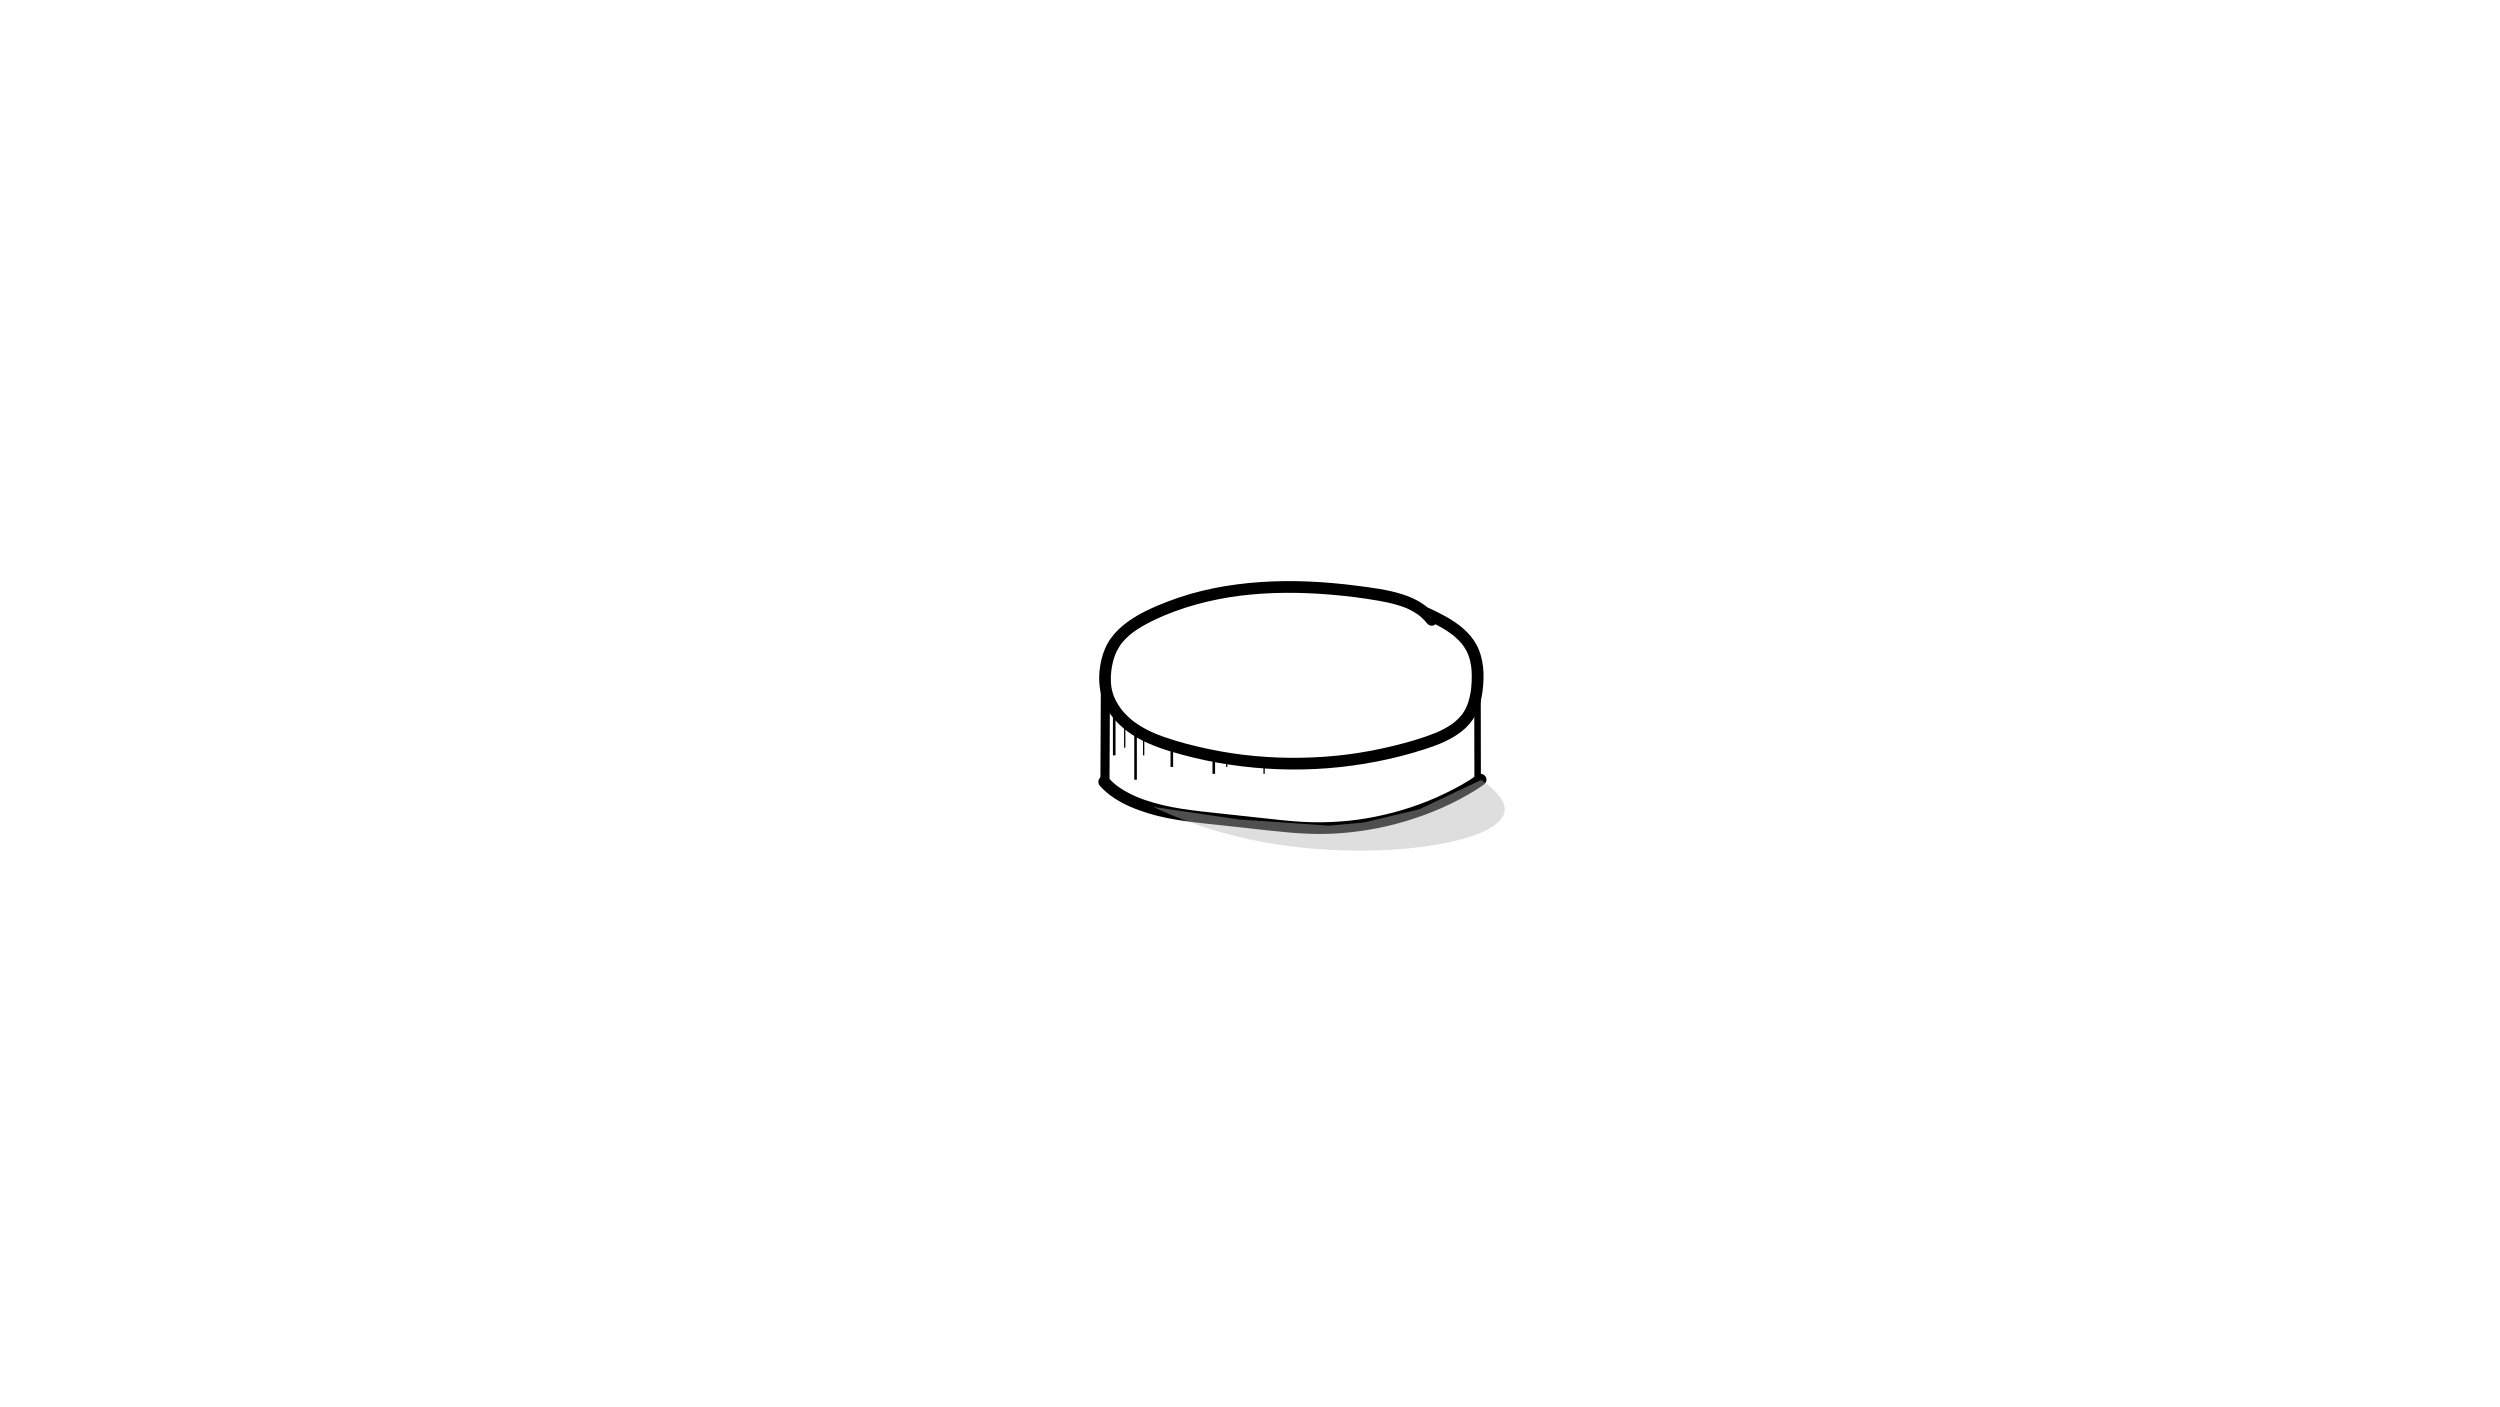
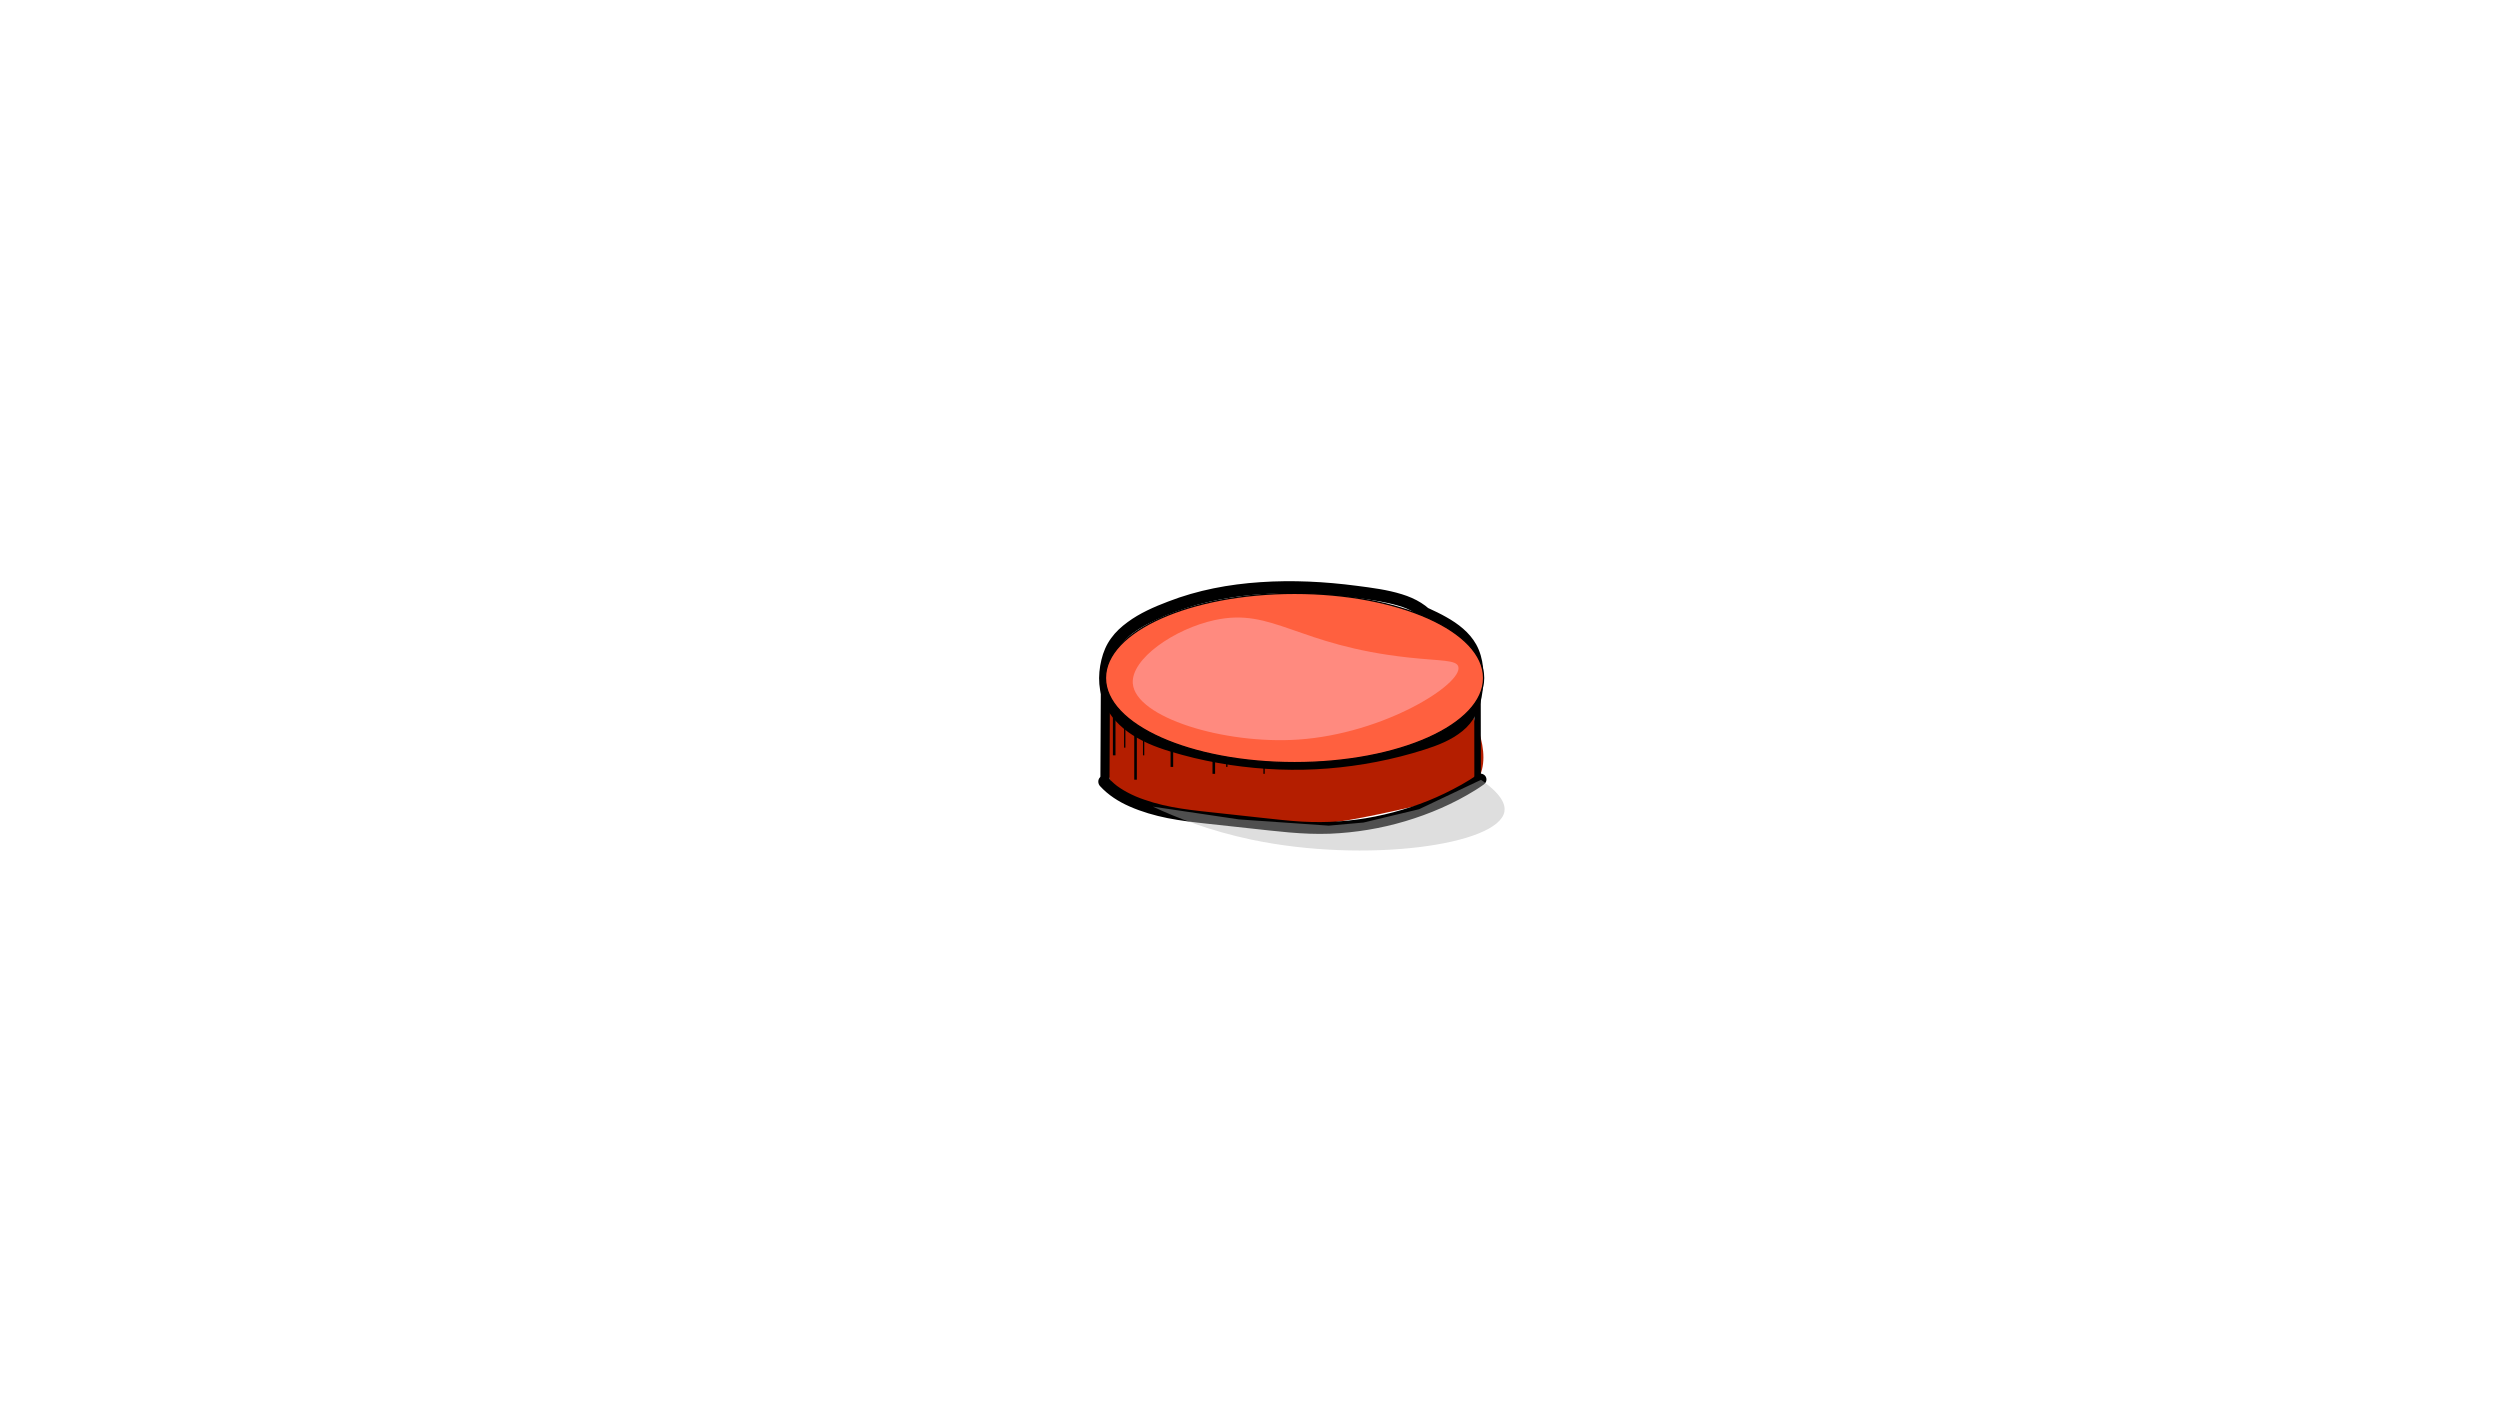
- <svg xmlns="http://www.w3.org/2000/svg" version="1.1" id="Layer_1" x="0px" y="0px" viewBox="0 0 1920 1080" style="enable-background:new 0 0 1920 1080;" xml:space="preserve">
+ <svg xmlns="http://www.w3.org/2000/svg" version="1.1" x="0px" y="0px" viewBox="0 0 1920 1080" style="enable-background:new 0 0 1920 1080;" xml:space="preserve">
  <style type="text/css">
- 	.st0{fill:none;stroke:#000000;stroke-width:7;stroke-miterlimit:10;}
- 	.st1{fill:none;stroke:#000000;stroke-width:5;stroke-miterlimit:10;}
- 	.st2{fill:none;stroke:#000000;stroke-width:2;stroke-miterlimit:10;}
- 	.st3{fill:none;stroke:#000000;stroke-miterlimit:10;}
- 	.st4{opacity:0.44;fill:#B3B3B3;}
+ 	.st0{fill:#B41E00;}
+ 	.st1{fill:none;stroke:#000000;stroke-width:7;stroke-miterlimit:10;}
+ 	.st2{fill:none;stroke:#000000;stroke-width:5;stroke-miterlimit:10;}
+ 	.st3{fill:#FF603F;stroke:#000000;stroke-miterlimit:10;}
+ 	.st4{fill:none;stroke:#000000;stroke-width:2;stroke-miterlimit:10;}
+ 	.st5{fill:none;stroke:#000000;stroke-miterlimit:10;}
+ 	.st6{opacity:0.44;fill:#B3B3B3;enable-background:new    ;}
+ 	.st7{fill:#FF8A7F;}
</style>
-   <g>
+   <g id="Layer_2">
+     <path class="st0" d="M848.9,537c-1.2,5.9-0.3,20.4,1.1,45c0.6,10.7,1.1,15.2,4,20c7.8,13,25.4,15.7,34,17   c92.8,14.2,82.8,14.9,97,15c35.6,0.1,59.4-5.2,107-16c28.2-6.4,37.4-10.2,42.8-18.9c12.4-20.2-3.5-54.2-17.8-72.1   C1052.3,446.7,857.1,494.9,848.9,537z" />
+   </g>
+   <g id="Layer_1">
+     <line class="st1" x1="849" y1="514.9" x2="848.6" y2="599.1" />
+     <line class="st2" x1="1134.7" y1="514.9" x2="1134.8" y2="599.1" />
    <g>
-       <path d="M1103.33,473.77c-6.65-8.85-16.15-14.16-26.57-17.44c-11.21-3.53-23.11-4.98-34.72-6.49    c-24.51-3.18-49.35-4.51-74.03-2.82c-24.15,1.65-48.25,6.13-70.89,14.85c-10.77,4.15-21.76,8.92-31.14,15.75    c-4.85,3.53-9.15,7.54-12.7,12.39c-3.56,4.88-5.96,10.65-7.37,16.51c-2.95,12.29-2.46,25.34,3.56,36.63    c5.33,9.99,14.14,17.86,23.89,23.42c10.77,6.15,22.81,9.87,34.72,13.1c12.05,3.27,24.3,5.81,36.65,7.65    c24.86,3.69,50.08,4.65,75.14,2.66c25.03-1.99,49.87-6.76,73.79-14.41c10.43-3.34,20.82-7.34,29.42-14.29    c4.19-3.39,7.81-7.65,10.29-12.45c2.96-5.71,4.44-11.88,5.25-18.22c1.53-11.99,1.1-25.06-4.9-35.86    c-5.15-9.27-13.89-15.92-22.96-21.05c-4.41-2.49-8.97-4.68-13.56-6.82c-2.13-1-4.95-0.67-6.16,1.61    c-1.05,1.99-0.66,5.09,1.61,6.16c4.52,2.11,9.02,4.27,13.37,6.72c2.2,1.24,4.36,2.55,6.45,3.97c0.94,0.64,1.87,1.31,2.78,1.99    c0.71,0.53,0.25,0.19,0.1,0.07c0.22,0.18,0.44,0.35,0.66,0.53c0.55,0.44,1.09,0.9,1.61,1.36c1.78,1.56,3.46,3.25,4.98,5.07    c0.11,0.13,1.09,1.4,0.59,0.72c0.37,0.5,0.74,1.01,1.09,1.53c0.67,0.99,1.29,2.01,1.85,3.05c2.48,4.58,3.72,10.25,4.05,15.37    c0.19,2.88,0.17,5.78,0.03,8.66c-0.07,1.32-0.16,2.64-0.28,3.96c-0.06,0.66-0.13,1.31-0.2,1.97c0.02-0.17-0.19,1.44-0.11,0.87    c0.05-0.36-0.12,0.76-0.14,0.87c-0.91,5.67-2.36,10.64-5.23,15.26c-0.31,0.5-0.63,0.99-0.97,1.47c-0.2,0.29-0.41,0.58-0.63,0.87    c0.11-0.15,0.47-0.58-0.08,0.1c-0.81,0.99-1.66,1.95-2.56,2.85c-1.83,1.84-3.38,3.1-4.97,4.22c-2.01,1.41-4.12,2.67-6.29,3.81    c-1.03,0.54-2.08,1.06-3.14,1.56c-0.6,0.28-1.2,0.55-1.8,0.82c-0.27,0.12-0.54,0.24-0.81,0.35c-0.43,0.18,0.38-0.15-0.35,0.14    c-10.52,4.24-21.56,7.34-32.57,10.04c-5.85,1.43-11.74,2.7-17.67,3.81c-2.92,0.54-5.85,1.05-8.78,1.51    c-2.89,0.46-5.94,0.89-8.4,1.21c-23.74,3.03-47.81,3.44-71.64,1.23c-6.13-0.57-11.74-1.25-17.52-2.13    c-5.87-0.89-11.72-1.94-17.53-3.16c-11.67-2.44-23.32-5.41-34.58-9.36c-5.47-1.92-10.05-3.82-15.19-6.67    c-2.54-1.41-5.01-2.95-7.36-4.66c-0.24-0.17-0.48-0.35-0.72-0.53c-0.07-0.06-0.8-0.62-0.43-0.33c0.37,0.29-0.35-0.28-0.42-0.34    c-0.29-0.23-0.58-0.47-0.86-0.71c-0.97-0.82-1.92-1.66-2.84-2.54c-0.92-0.88-1.8-1.79-2.66-2.73c-0.4-0.44-0.8-0.89-1.18-1.34    c-0.19-0.23-0.38-0.46-0.57-0.69c0,0-0.87-1.09-0.4-0.49c-1.54-1.98-2.91-4.12-4.09-6.34c-0.55-1.04-1.08-2.1-1.53-3.19    c0.27,0.65-0.01-0.05-0.05-0.15c-0.13-0.35-0.26-0.69-0.39-1.03c-0.22-0.62-0.43-1.25-0.63-1.89c-0.84-2.79-1.28-5.3-1.44-7.97    c-0.19-3.06-0.06-6.14,0.27-9.19c0.24-2.24,0.81-5.27,1.56-7.98c0.77-2.81,1.58-5.01,2.77-7.36c0.59-1.17,1.25-2.31,1.96-3.41    c0.33-0.51,0.67-1.02,1.03-1.51c-0.08,0.11,0.8-1.1,0.46-0.64c-0.24,0.32,0.43-0.54,0.49-0.62c1.64-2,3.45-3.84,5.39-5.54    c0.52-0.45,1.04-0.9,1.57-1.33c0.24-0.19,0.48-0.38,0.72-0.57c0.6-0.48-0.43,0.32,0.18-0.14c1.1-0.83,2.23-1.63,3.39-2.4    c4.49-2.99,9.29-5.5,14.16-7.81c5.24-2.49,9.73-4.37,15.2-6.38c5.51-2.03,11.12-3.81,16.78-5.37c5.51-1.52,11.08-2.82,16.69-3.92    c2.81-0.55,5.63-1.05,8.46-1.51c2.97-0.48,5.5-0.84,8.08-1.16c23.14-2.88,46.58-2.79,69.78-0.82c12.53,1.06,24.51,2.54,36.82,4.7    c4.84,0.85,9.67,1.87,14.38,3.29c5.07,1.52,8.31,2.76,12.82,5.46c1.01,0.61,2.01,1.25,2.97,1.94c0.22,0.16,1.33,1.02,0.75,0.55    c0.43,0.35,0.86,0.7,1.28,1.06c0.84,0.73,1.64,1.5,2.41,2.3c0.43,0.46,0.86,0.92,1.26,1.4c0.18,0.21,0.36,0.43,0.54,0.65    c0.51,0.62-0.61-0.83,0.21,0.26c1.41,1.88,3.95,3.04,6.16,1.61C1103.57,478.73,1104.84,475.78,1103.33,473.77L1103.33,473.77z" />
+       <g>
+         <path d="M1103.3,473.8c-6.7-8.9-16.2-14.2-26.6-17.4c-11.2-3.5-23.1-5-34.7-6.5c-24.5-3.2-49.3-4.5-74-2.8     c-24.2,1.6-48.2,6.1-70.9,14.9c-10.8,4.1-21.8,8.9-31.1,15.8c-4.8,3.5-9.2,7.5-12.7,12.4c-3.6,4.9-6,10.6-7.4,16.5     c-3,12.3-2.5,25.3,3.6,36.6c5.3,10,14.1,17.9,23.9,23.4c10.8,6.2,22.8,9.9,34.7,13.1c12,3.3,24.3,5.8,36.7,7.7     c24.9,3.7,50.1,4.7,75.1,2.7c25-2,49.9-6.8,73.8-14.4c10.4-3.3,20.8-7.3,29.4-14.3c4.2-3.4,7.8-7.7,10.3-12.5     c3-5.7,4.4-11.9,5.2-18.2c1.5-12,1.1-25.1-4.9-35.9c-5.2-9.3-13.9-15.9-23-21c-4.4-2.5-9-4.7-13.6-6.8c-2.1-1-4.9-0.7-6.2,1.6     c-1.1,2-0.7,5.1,1.6,6.2c4.5,2.1,9,4.3,13.4,6.7c2.2,1.2,4.4,2.5,6.4,4c0.9,0.6,1.9,1.3,2.8,2c0.7,0.5,0.2,0.2,0.1,0.1     c0.2,0.2,0.4,0.4,0.7,0.5c0.6,0.4,1.1,0.9,1.6,1.4c1.8,1.6,3.5,3.2,5,5.1c0.1,0.1,1.1,1.4,0.6,0.7c0.4,0.5,0.7,1,1.1,1.5     c0.7,1,1.3,2,1.8,3c2.5,4.6,3.7,10.2,4.1,15.4c0.2,2.9,0.2,5.8,0,8.7c-0.1,1.3-0.2,2.6-0.3,4c-0.1,0.7-0.1,1.3-0.2,2     c0-0.2-0.2,1.4-0.1,0.9c0.1-0.4-0.1,0.8-0.1,0.9c-0.9,5.7-2.4,10.6-5.2,15.3c-0.3,0.5-0.6,1-1,1.5c-0.2,0.3-0.4,0.6-0.6,0.9     c0.1-0.2,0.5-0.6-0.1,0.1c-0.8,1-1.7,2-2.6,2.8c-1.8,1.8-3.4,3.1-5,4.2c-2,1.4-4.1,2.7-6.3,3.8c-1,0.5-2.1,1.1-3.1,1.6     c-0.6,0.3-1.2,0.5-1.8,0.8c-0.3,0.1-0.5,0.2-0.8,0.3c-0.4,0.2,0.4-0.2-0.3,0.1c-10.5,4.2-21.6,7.3-32.6,10     c-5.8,1.4-11.7,2.7-17.7,3.8c-2.9,0.5-5.8,1-8.8,1.5c-2.9,0.5-5.9,0.9-8.4,1.2c-23.7,3-47.8,3.4-71.6,1.2     c-6.1-0.6-11.7-1.2-17.5-2.1c-5.9-0.9-11.7-1.9-17.5-3.2c-11.7-2.4-23.3-5.4-34.6-9.4c-5.5-1.9-10-3.8-15.2-6.7     c-2.5-1.4-5-3-7.4-4.7c-0.2-0.2-0.5-0.3-0.7-0.5c-0.1-0.1-0.8-0.6-0.4-0.3s-0.3-0.3-0.4-0.3c-0.3-0.2-0.6-0.5-0.9-0.7     c-1-0.8-1.9-1.7-2.8-2.5c-0.9-0.9-1.8-1.8-2.7-2.7c-0.4-0.4-0.8-0.9-1.2-1.3c-0.2-0.2-0.4-0.5-0.6-0.7c0,0-0.9-1.1-0.4-0.5     c-1.5-2-2.9-4.1-4.1-6.3c-0.5-1-1.1-2.1-1.5-3.2c0.3,0.7,0,0,0-0.2c-0.1-0.3-0.3-0.7-0.4-1c-0.2-0.6-0.4-1.2-0.6-1.9     c-0.8-2.8-1.3-5.3-1.4-8c-0.2-3.1-0.1-6.1,0.3-9.2c0.2-2.2,0.8-5.3,1.6-8c0.8-2.8,1.6-5,2.8-7.4c0.6-1.2,1.2-2.3,2-3.4     c0.3-0.5,0.7-1,1-1.5c-0.1,0.1,0.8-1.1,0.5-0.6c-0.2,0.3,0.4-0.5,0.5-0.6c1.6-2,3.5-3.8,5.4-5.5c0.5-0.5,1-0.9,1.6-1.3     c0.2-0.2,0.5-0.4,0.7-0.6c0.6-0.5-0.4,0.3,0.2-0.1c1.1-0.8,2.2-1.6,3.4-2.4c4.5-3,9.3-5.5,14.2-7.8c5.2-2.5,9.7-4.4,15.2-6.4     c5.5-2,11.1-3.8,16.8-5.4c5.5-1.5,11.1-2.8,16.7-3.9c2.8-0.5,5.6-1,8.5-1.5c3-0.5,5.5-0.8,8.1-1.2c23.1-2.9,46.6-2.8,69.8-0.8     c12.5,1.1,24.5,2.5,36.8,4.7c4.8,0.9,9.7,1.9,14.4,3.3c5.1,1.5,8.3,2.8,12.8,5.5c1,0.6,2,1.2,3,1.9c0.2,0.2,1.3,1,0.8,0.5     c0.4,0.4,0.9,0.7,1.3,1.1c0.8,0.7,1.6,1.5,2.4,2.3c0.4,0.5,0.9,0.9,1.3,1.4c0.2,0.2,0.4,0.4,0.5,0.6c0.5,0.6-0.6-0.8,0.2,0.3     c1.4,1.9,3.9,3,6.2,1.6C1103.6,478.7,1104.8,475.8,1103.3,473.8L1103.3,473.8z" />
+       </g>
+       <ellipse class="st3" cx="994.2" cy="520.7" rx="145.2" ry="65" />
    </g>
+     <g>
+       <g>
+         <path d="M844.8,603.7c6.3,6.9,14.3,12,22.8,15.7c9.3,4.1,19.1,6.9,29,8.9c10.1,2,20.3,3.2,30.5,4.3c10.7,1.2,21.4,2.3,32.1,3.5     c20.7,2.2,41.3,5,62.1,4.2c19.6-0.8,39.1-4,57.9-9.6c18.8-5.6,37.2-13.5,53.9-23.9c2.1-1.3,4.2-2.7,6.3-4.2     c2-1.4,2.9-3.9,1.6-6.2c-1.1-2-4.2-3-6.2-1.6c-7.9,5.7-16.6,10.3-25.4,14.6c-8.5,4.1-16.7,7.4-25.8,10.4c-9,3-18.2,5.4-27.6,7.3     c-9.5,1.9-17.9,3-27.6,3.7c-9.5,0.7-19,0.7-28.5,0.2c-10.6-0.6-21.1-1.9-31.6-3c-10.6-1.2-21.2-2.3-31.9-3.5     c-9.9-1.1-19.6-2-29.1-3.5c-9.7-1.5-19.3-3.6-28.6-6.9c-4.4-1.5-8.2-3.1-12.4-5.3c-2-1-3.9-2.2-5.8-3.4c-0.9-0.6-1.7-1.2-2.6-1.8     c-0.8-0.6-1.1-0.8-2.1-1.7c-1.7-1.5-3.3-3-4.8-4.7c-1.6-1.8-4.7-1.7-6.4,0C843,599.1,843.2,601.9,844.8,603.7z" />
+       </g>
+     </g>
+     <line class="st4" x1="855.7" y1="544.8" x2="855.7" y2="580.1" />
+     <line class="st5" x1="863.8" y1="554.1" x2="863.8" y2="574.2" />
+     <line class="st5" x1="878.3" y1="564.2" x2="878.3" y2="580.1" />
+     <line class="st4" x1="872.1" y1="562.5" x2="872.1" y2="598.8" />
+     <line class="st4" x1="900" y1="574.2" x2="900" y2="589" />
+     <line class="st4" x1="932.2" y1="580.6" x2="932.2" y2="594.3" />
+     <line class="st5" x1="942.2" y1="582.4" x2="942.2" y2="589" />
+     <line class="st5" x1="970.8" y1="585.7" x2="970.8" y2="594.3" />
+     <path class="st6" d="M951.5,629.3l69,4.8l26.7-2.4l42.6-10.2l47.6-22.6c16.2,11.3,18.9,19.2,18,24.4c-4.5,25.8-106.6,39.9-194,21.6   c-32.5-6.8-58.3-17.1-76-25.4" />
+     <path d="M1127,588" />
+     <path d="M1129.9,527.7" />
+     <path class="st7" d="M1082,505c-86.3-9.3-104.1-38.5-149-28.8c-31,6.7-64.6,29.8-63,48.8c2.2,26,70,46.8,127,43   c66.3-4.5,126.6-42.9,123-56C1118.5,506.7,1107,507.7,1082,505z" />
  </g>
-   <line class="st0" x1="849" y1="514.92" x2="848.61" y2="599.07" />
-   <line class="st1" x1="1134.69" y1="514.92" x2="1134.83" y2="599.07" />
-   <g>
-     <g>
-       <path d="M844.83,603.68c6.26,6.91,14.34,11.98,22.82,15.71c9.32,4.1,19.07,6.94,29.04,8.92c10.06,2,20.26,3.22,30.45,4.35    c10.68,1.18,21.37,2.32,32.06,3.48c20.66,2.24,41.3,5.01,62.13,4.2c19.56-0.75,39.09-3.97,57.85-9.56    c18.81-5.6,37.25-13.5,53.93-23.88c2.14-1.33,4.24-2.73,6.3-4.19c1.98-1.41,2.92-3.93,1.61-6.16c-1.14-1.95-4.17-3.03-6.16-1.61    c-7.94,5.66-16.6,10.35-25.38,14.58c-8.49,4.09-16.73,7.41-25.83,10.43c-9.03,3-18.24,5.44-27.57,7.3    c-9.46,1.89-17.95,3.03-27.57,3.71c-9.5,0.67-19.04,0.74-28.54,0.2c-10.56-0.6-21.07-1.88-31.58-3.02    c-10.62-1.15-21.25-2.3-31.87-3.46c-9.86-1.07-19.59-2.05-29.06-3.55c-9.68-1.54-19.3-3.64-28.56-6.89    c-4.39-1.55-8.19-3.13-12.36-5.34c-1.99-1.05-3.94-2.19-5.83-3.43c-0.87-0.57-1.73-1.17-2.57-1.79c-0.8-0.58-1.14-0.85-2.11-1.68    c-1.71-1.45-3.32-3.02-4.83-4.68c-1.63-1.8-4.71-1.66-6.36,0C843.03,599.11,843.19,601.87,844.83,603.68L844.83,603.68z" />
-     </g>
-   </g>
-   <line class="st2" x1="855.72" y1="544.81" x2="855.72" y2="580.11" />
-   <line class="st3" x1="863.78" y1="554.13" x2="863.78" y2="574.19" />
-   <line class="st3" x1="878.33" y1="564.16" x2="878.33" y2="580.11" />
-   <line class="st2" x1="872.11" y1="562.46" x2="872.11" y2="598.82" />
-   <line class="st2" x1="899.96" y1="574.19" x2="899.96" y2="589" />
-   <line class="st2" x1="932.18" y1="580.64" x2="932.18" y2="594.33" />
-   <line class="st3" x1="942.15" y1="582.39" x2="942.15" y2="589" />
-   <line class="st3" x1="970.82" y1="585.7" x2="970.82" y2="594.33" />
-   <path class="st4" d="M951.55,629.35l69.03,4.75l26.72-2.38l42.59-10.15L1137.5,599c16.16,11.35,18.92,19.18,18,24.43  c-4.51,25.75-106.63,39.87-194,21.61c-32.5-6.79-58.33-17.1-76-25.37" />
</svg>
